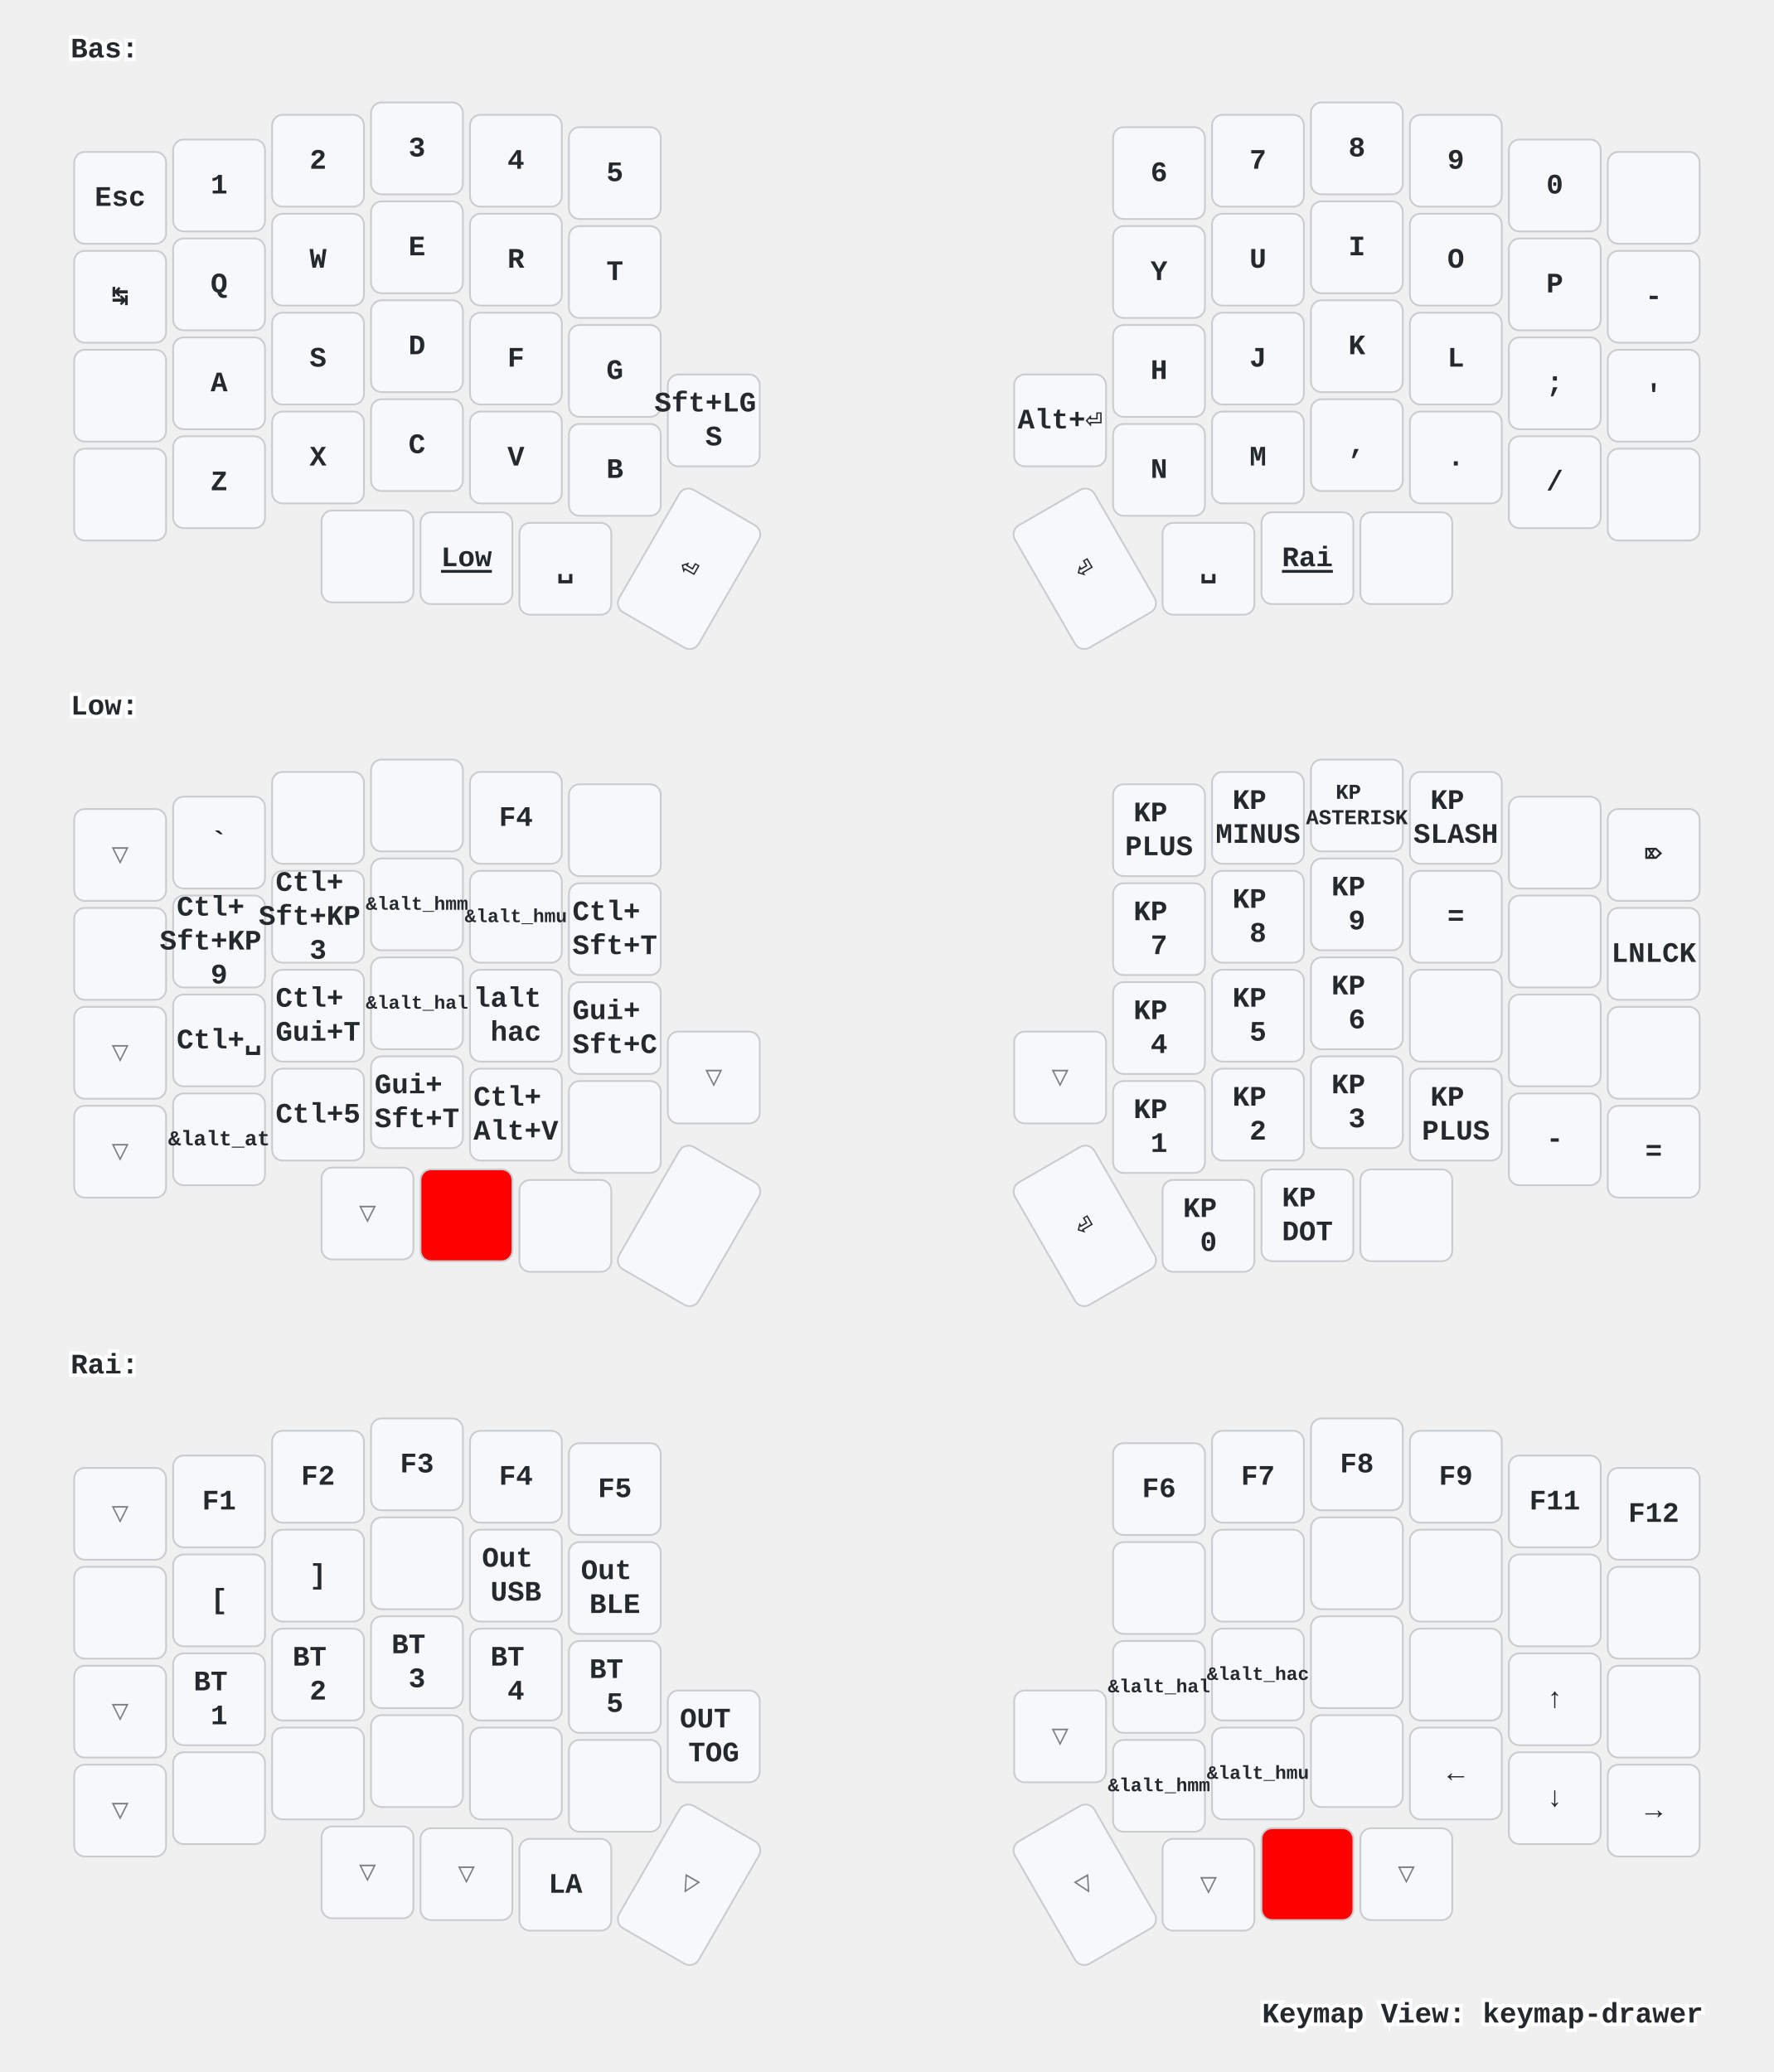
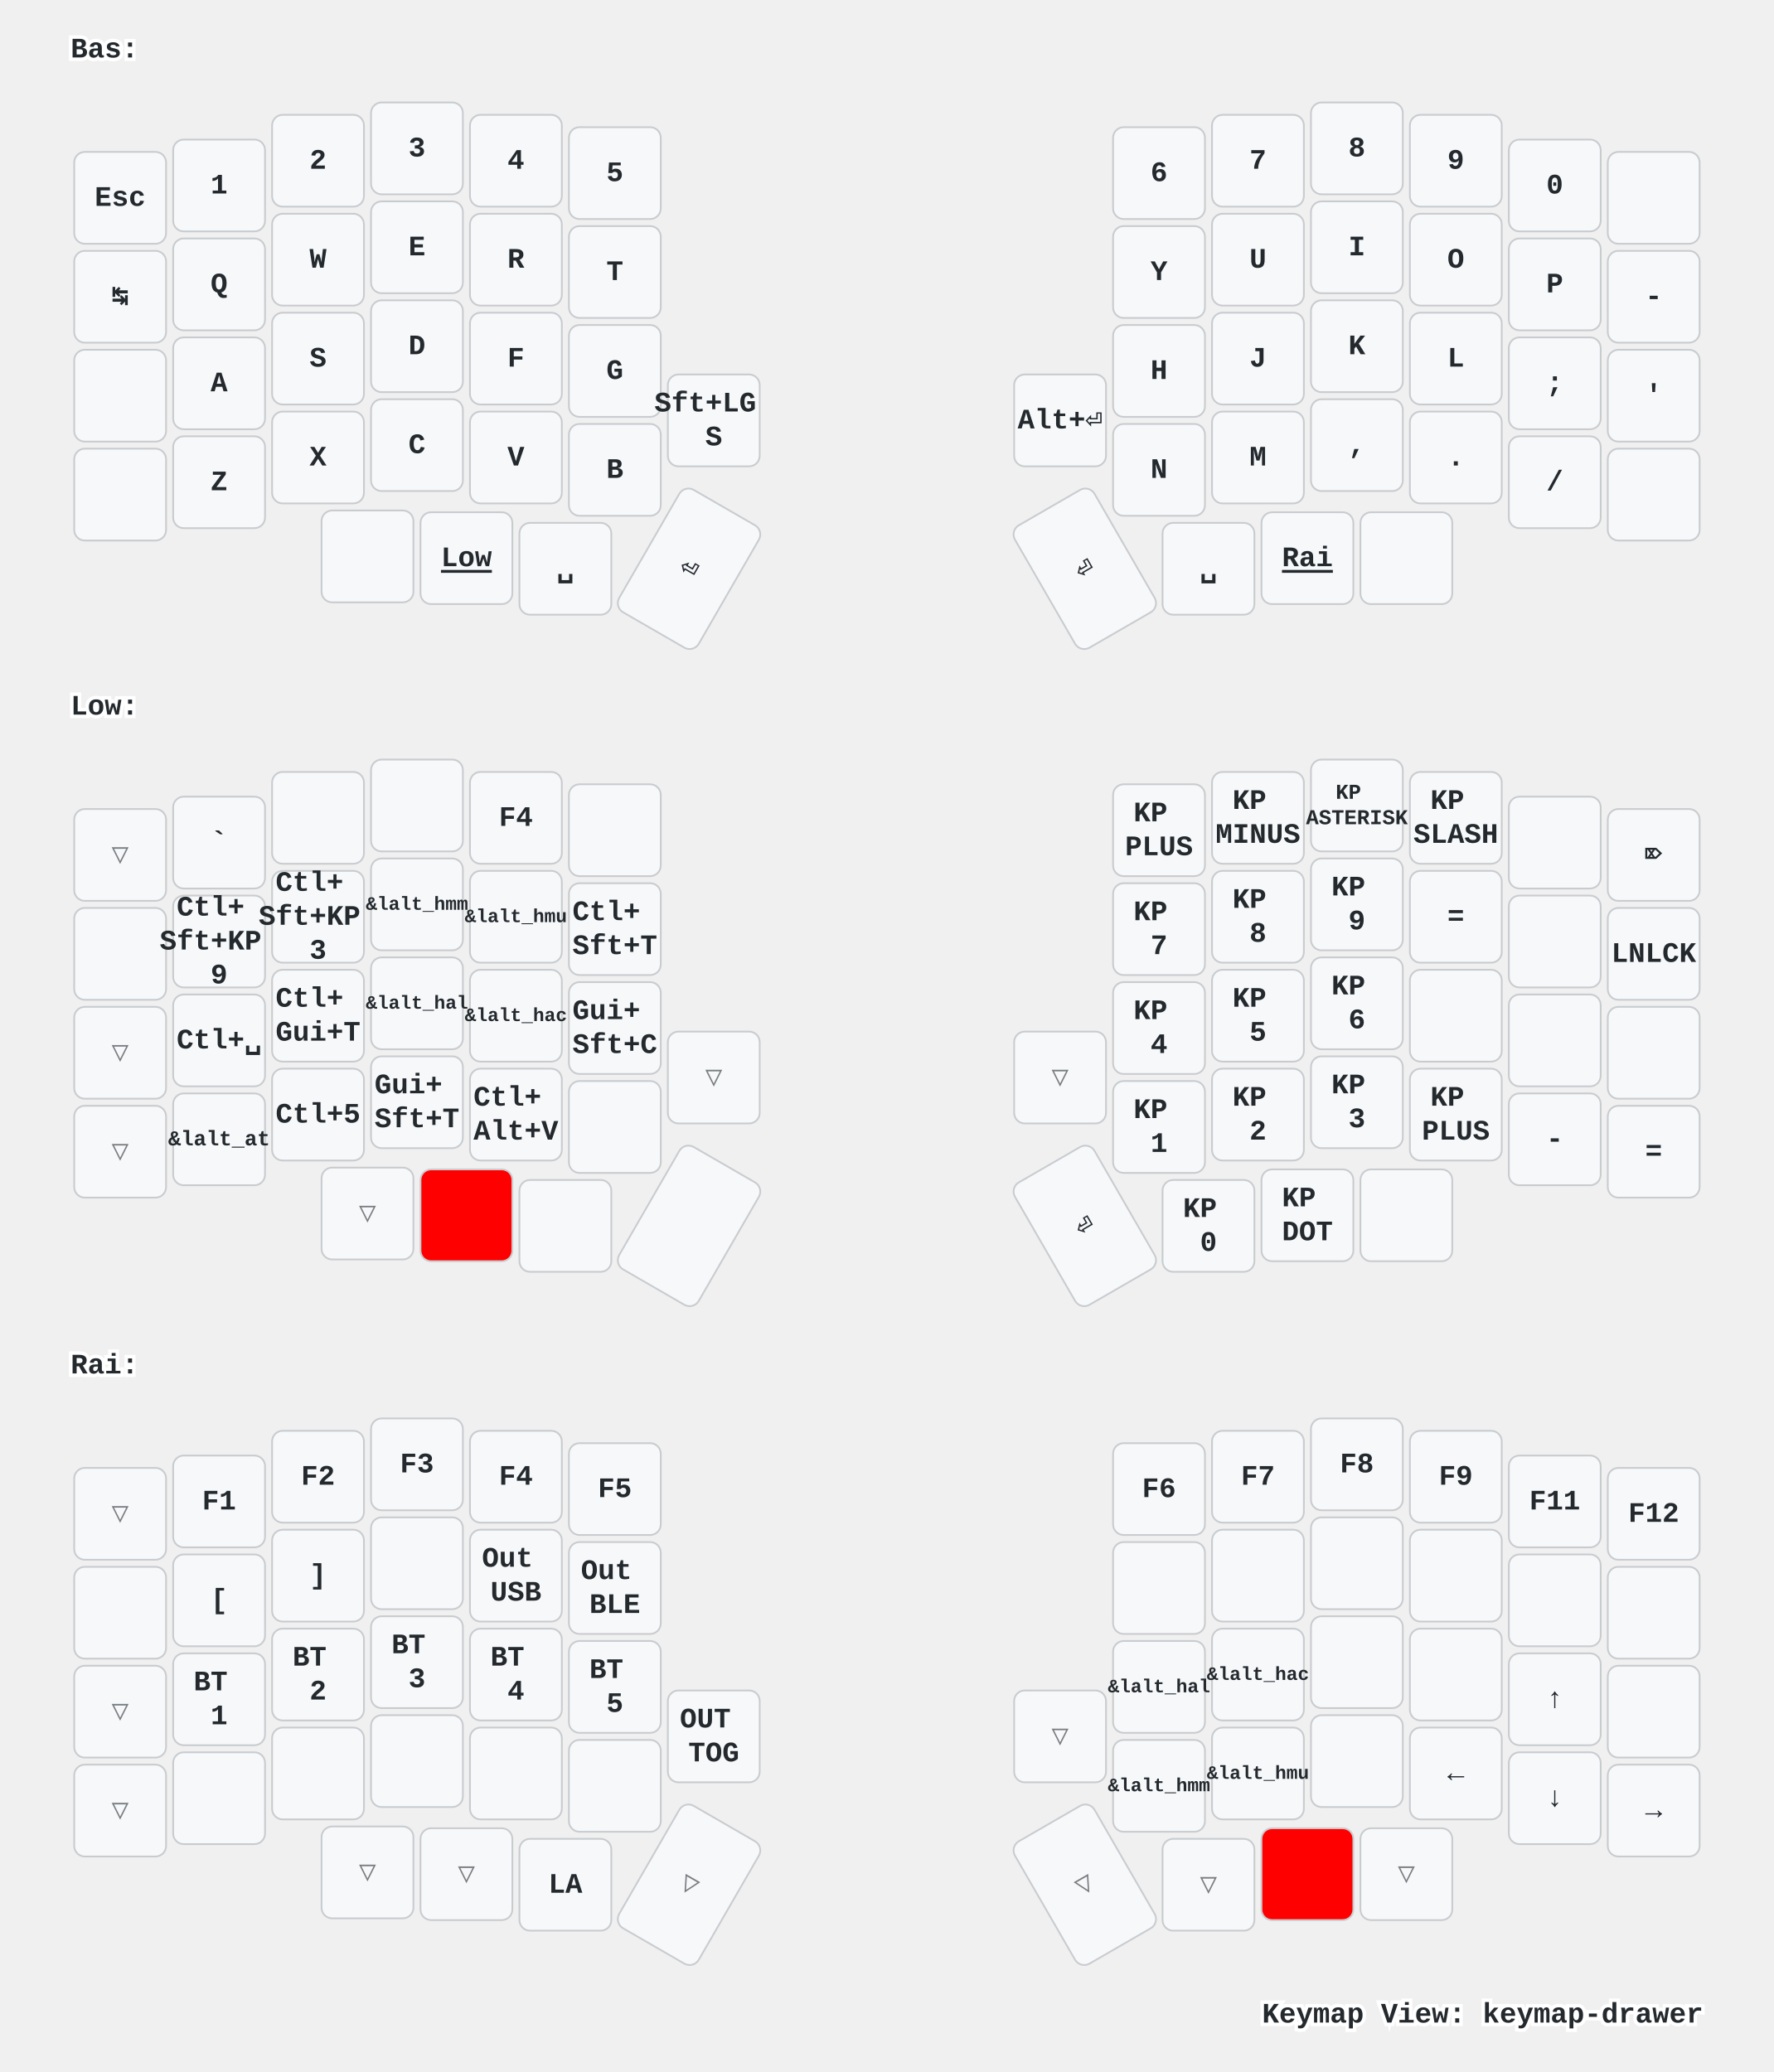
<svg xmlns="http://www.w3.org/2000/svg" xmlns:xlink="http://www.w3.org/1999/xlink" width="1004" height="1173" viewBox="0 0 1004 1173" class="keymap">
  <defs>/* start glyphs */
<svg id="mdi:apple-keyboard-command">
      <svg id="mdi-apple-keyboard-command" viewBox="0 0 24 24">
        <path d="M6,2A4,4 0 0,1 10,6V8H14V6A4,4 0 0,1 18,2A4,4 0 0,1 22,6A4,4 0 0,1 18,10H16V14H18A4,4 0 0,1 22,18A4,4 0 0,1 18,22A4,4 0 0,1 14,18V16H10V18A4,4 0 0,1 6,22A4,4 0 0,1 2,18A4,4 0 0,1 6,14H8V10H6A4,4 0 0,1 2,6A4,4 0 0,1 6,2M16,18A2,2 0 0,0 18,20A2,2 0 0,0 20,18A2,2 0 0,0 18,16H16V18M14,10H10V14H14V10M6,16A2,2 0 0,0 4,18A2,2 0 0,0 6,20A2,2 0 0,0 8,18V16H6M8,6A2,2 0 0,0 6,4A2,2 0 0,0 4,6A2,2 0 0,0 6,8H8V6M18,8A2,2 0 0,0 20,6A2,2 0 0,0 18,4A2,2 0 0,0 16,6V8H18Z" />
      </svg>
    </svg>
    <svg id="mdi:apple-keyboard-control">
      <svg id="mdi-apple-keyboard-control" viewBox="0 0 24 24">
        <path d="M19.78,11.78L18.36,13.19L12,6.83L5.64,13.19L4.22,11.78L12,4L19.78,11.78Z" />
      </svg>
    </svg>
    <svg id="mdi:apple-keyboard-option">
      <svg id="mdi-apple-keyboard-option" viewBox="0 0 24 24">
        <path d="M3,4H9.11L16.15,18H21V20H14.88L7.84,6H3V4M14,4H21V6H14V4Z" />
      </svg>
    </svg>
    <svg id="mdi:apple-keyboard-shift">
      <svg id="mdi-apple-keyboard-shift" viewBox="0 0 24 24">
        <path d="M15,18V12H17.17L12,6.83L6.83,12H9V18H15M12,4L22,14H17V20H7V14H2L12,4Z" />
      </svg>
    </svg>
    <svg id="mdi:backspace-outline">
      <svg id="mdi-backspace-outline" viewBox="0 0 24 24">
        <path d="M19,15.59L17.59,17L14,13.41L10.41,17L9,15.59L12.59,12L9,8.41L10.41,7L14,10.59L17.59,7L19,8.41L15.41,12L19,15.59M22,3A2,2 0 0,1 24,5V19A2,2 0 0,1 22,21H7C6.31,21 5.77,20.64 5.41,20.11L0,12L5.41,3.88C5.77,3.35 6.31,3 7,3H22M22,5H7L2.28,12L7,19H22V5Z" />
      </svg>
    </svg>
  </defs>/* end glyphs */
<style>/* inherit to force styles through use tags */
svg path {
    fill: inherit;
}

/* font and background color specifications */
svg.keymap {
    font-family: SFMono-Regular,Consolas,Liberation Mono,Menlo,monospace;
    font-size: 14px;
    font-kerning: normal;
    text-rendering: optimizeLegibility;
    fill: #24292e;
}

/* default key styling */
rect.key {
    fill: #f6f8fa;
}

rect.key, rect.combo {
    stroke: #c9cccf;
    stroke-width: 1;
}

/* default key side styling, only used is draw_key_sides is set */
rect.side {
    filter: brightness(90%);
}

/* color accent for combo boxes */
rect.combo, rect.combo-separate {
    fill: #cdf;
}

/* color accent for held keys */
rect.held, rect.combo.held {
    fill: #fdd;
}

/* color accent for ghost (optional) keys */
rect.ghost, rect.combo.ghost {
    stroke-dasharray: 4, 4;
    stroke-width: 2;
}

text {
    text-anchor: middle;
    dominant-baseline: middle;
}

/* styling for layer labels */
text.label {
    font-weight: bold;
    text-anchor: start;
    stroke: white;
    stroke-width: 4;
    paint-order: stroke;
}

/* styling for optional footer */
text.footer {
    text-anchor: end;
    dominant-baseline: auto;
    stroke: white;
    stroke-width: 4;
    paint-order: stroke;
}

/* styling for combo tap, and key non-tap label text */
text.combo, text.hold, text.shifted, text.left, text.right {
    font-size: 11px;
}

text.hold {
    text-anchor: middle;
    dominant-baseline: auto;
}

text.shifted {
    text-anchor: middle;
    dominant-baseline: hanging;
}

text.left {
    text-anchor: start;
}

text.right {
    text-anchor: end;
}

text.layer-activator {
    text-decoration: underline;
}

/* styling for hold/shifted label text in combo box */
text.combo.hold, text.combo.shifted, text.combo.left, text.combo.right {
    font-size: 8px;
}

/* lighter symbol for transparent keys */
text.trans {
    fill: #7b7e81;
}

/* styling for combo dendrons */
path.combo {
    stroke-width: 1;
    stroke: gray;
    fill: none;
}

/* Start Tabler Icons Cleanup */
/* cannot use height/width with glyphs */
.icon-tabler &gt; path {
    fill: inherit;
    stroke: inherit;
    stroke-width: 2;
}
/* hide tabler's default box */
.icon-tabler &gt; path[stroke="none"][fill="none"] {
    visibility: hidden;
}
/* End Tabler Icons Cleanup */

/* For default sytles, see https://github.com/caksoylar/keymap-drawer/blob/main/keymap_drawer/config.py#L85 */

svg.keymap {
  font-family: Ubuntu Mono, Inconsolata, Consolas, Liberation Mono, Menlo, monospace;
  font-size: 16px;
  font-weight: bold;
  text-rendering: optimizeLegibility;
}

/* Color accent for held keys
red = #f00
green = #0f0
blue = #00f
yellow = #ff0
cyan = #0ff
magenta = #f0f
white = #fff
black = #000
grey = #888
light grey = #ccc
#ffc
*/
rect.held, rect.combo.held {
    fill: #f00;
}

/* Technique borrowed and extended from https://github.com/englmaxi/zmk-config/blob/master/keymap-drawer/config.yaml */
.sym_sub_text.tap {
  translate: -5px 2px;
  font-size: 20px;
}
.sym_sub_text.shifted {
  translate: 10px 13px;
  font-size: 10px;
  opacity: 1.0;
}
.combo.sym_sub_text.tap {
  translate: -1px 1px;
}
.combo.sym_sub_text.shifted {
  translate: 7px 5px;
  font-size: 10px;
  opacity: 1.0;
}

/* Toggle */
.toggle.shifted {
  translate: -10px 12px;
}

.toggle.hold {
  translate: 13px -23px;
}

/* Variant for tap-dances */
.tap_dance.tap {
  translate: -7px 0px;
  font-size: 12px;
}
.tap_dance.shifted {
  translate: 7px 17px;
  font-size: 12px;
  opacity: 1.0;
}

/* Variant for symbol next to symbol */
.sym_by_sym.tap {
  translate: -6px 0px;
}
.sym_by_sym.shifted {
  translate: 10px 12px;
  opacity: 1.0;
}

.combo.sym_by_sym.tap {
  translate: -35px 0px;
}
.combo.sym_by_sym.shifted {
  translate: 35px 20px;
  opacity: 1.0;
}

.combo.sym_by_sym.hold {
  visibility: hidden;
}

/* hide hold box for combo sym_by_sym */
.combo.sym_by_sym.hold &gt; path[stroke="none"][fill="none"] {
  visibility: hidden;
}
</style>
  <g transform="translate(40, 0)" class="layer-Bas">
    <text x="0" y="28" class="label" id="Bas">Bas:</text>
    <g transform="translate(0, 56)">
      <g transform="translate(28, 56)" class="key keypos-0">
        <rect rx="6" ry="6" x="-26" y="-26" width="52" height="52" class="key" />
        <text x="0" y="0" class="key tap">Esc</text>
      </g>
      <g transform="translate(84, 49)" class="key keypos-1">
        <rect rx="6" ry="6" x="-26" y="-26" width="52" height="52" class="key" />
        <text x="0" y="0" class="key tap">1</text>
      </g>
      <g transform="translate(140, 35)" class="key keypos-2">
        <rect rx="6" ry="6" x="-26" y="-26" width="52" height="52" class="key" />
        <text x="0" y="0" class="key tap">2</text>
      </g>
      <g transform="translate(196, 28)" class="key keypos-3">
        <rect rx="6" ry="6" x="-26" y="-26" width="52" height="52" class="key" />
        <text x="0" y="0" class="key tap">3</text>
      </g>
      <g transform="translate(252, 35)" class="key keypos-4">
        <rect rx="6" ry="6" x="-26" y="-26" width="52" height="52" class="key" />
        <text x="0" y="0" class="key tap">4</text>
      </g>
      <g transform="translate(308, 42)" class="key keypos-5">
        <rect rx="6" ry="6" x="-26" y="-26" width="52" height="52" class="key" />
        <text x="0" y="0" class="key tap">5</text>
      </g>
      <g transform="translate(616, 42)" class="key keypos-6">
        <rect rx="6" ry="6" x="-26" y="-26" width="52" height="52" class="key" />
        <text x="0" y="0" class="key tap">6</text>
      </g>
      <g transform="translate(672, 35)" class="key keypos-7">
        <rect rx="6" ry="6" x="-26" y="-26" width="52" height="52" class="key" />
        <text x="0" y="0" class="key tap">7</text>
      </g>
      <g transform="translate(728, 28)" class="key keypos-8">
        <rect rx="6" ry="6" x="-26" y="-26" width="52" height="52" class="key" />
        <text x="0" y="0" class="key tap">8</text>
      </g>
      <g transform="translate(784, 35)" class="key keypos-9">
        <rect rx="6" ry="6" x="-26" y="-26" width="52" height="52" class="key" />
        <text x="0" y="0" class="key tap">9</text>
      </g>
      <g transform="translate(840, 49)" class="key keypos-10">
        <rect rx="6" ry="6" x="-26" y="-26" width="52" height="52" class="key" />
        <text x="0" y="0" class="key tap">0</text>
      </g>
      <g transform="translate(896, 56)" class="key keypos-11">
        <rect rx="6" ry="6" x="-26" y="-26" width="52" height="52" class="key" />
        <use href="#mdi:backspace-outline" xlink:href="#mdi:backspace-outline" x="-9" y="-9" height="18" width="18.0" class="key tap glyph mdi:backspace-outline" />
      </g>
      <g transform="translate(28, 112)" class="key keypos-12">
        <rect rx="6" ry="6" x="-26" y="-26" width="52" height="52" class="key" />
        <text x="0" y="0" class="key tap">↹</text>
      </g>
      <g transform="translate(84, 105)" class="key keypos-13">
        <rect rx="6" ry="6" x="-26" y="-26" width="52" height="52" class="key" />
        <text x="0" y="0" class="key tap">Q</text>
      </g>
      <g transform="translate(140, 91)" class="key keypos-14">
        <rect rx="6" ry="6" x="-26" y="-26" width="52" height="52" class="key" />
        <text x="0" y="0" class="key tap">W</text>
      </g>
      <g transform="translate(196, 84)" class="key keypos-15">
        <rect rx="6" ry="6" x="-26" y="-26" width="52" height="52" class="key" />
        <text x="0" y="0" class="key tap">E</text>
      </g>
      <g transform="translate(252, 91)" class="key keypos-16">
        <rect rx="6" ry="6" x="-26" y="-26" width="52" height="52" class="key" />
        <text x="0" y="0" class="key tap">R</text>
      </g>
      <g transform="translate(308, 98)" class="key keypos-17">
        <rect rx="6" ry="6" x="-26" y="-26" width="52" height="52" class="key" />
        <text x="0" y="0" class="key tap">T</text>
      </g>
      <g transform="translate(616, 98)" class="key keypos-18">
        <rect rx="6" ry="6" x="-26" y="-26" width="52" height="52" class="key" />
        <text x="0" y="0" class="key tap">Y</text>
      </g>
      <g transform="translate(672, 91)" class="key keypos-19">
        <rect rx="6" ry="6" x="-26" y="-26" width="52" height="52" class="key" />
        <text x="0" y="0" class="key tap">U</text>
      </g>
      <g transform="translate(728, 84)" class="key keypos-20">
        <rect rx="6" ry="6" x="-26" y="-26" width="52" height="52" class="key" />
        <text x="0" y="0" class="key tap">I</text>
      </g>
      <g transform="translate(784, 91)" class="key keypos-21">
        <rect rx="6" ry="6" x="-26" y="-26" width="52" height="52" class="key" />
        <text x="0" y="0" class="key tap">O</text>
      </g>
      <g transform="translate(840, 105)" class="key keypos-22">
        <rect rx="6" ry="6" x="-26" y="-26" width="52" height="52" class="key" />
        <text x="0" y="0" class="key tap">P</text>
      </g>
      <g transform="translate(896, 112)" class="key keypos-23">
        <rect rx="6" ry="6" x="-26" y="-26" width="52" height="52" class="key" />
        <text x="0" y="0" class="key tap">-</text>
      </g>
      <g transform="translate(28, 168)" class="key keypos-24">
        <rect rx="6" ry="6" x="-26" y="-26" width="52" height="52" class="key" />
        <use href="#mdi:apple-keyboard-shift" xlink:href="#mdi:apple-keyboard-shift" x="-9" y="-9" height="18" width="18.0" class="key tap glyph mdi:apple-keyboard-shift" />
      </g>
      <g transform="translate(84, 161)" class="key keypos-25">
        <rect rx="6" ry="6" x="-26" y="-26" width="52" height="52" class="key" />
        <text x="0" y="0" class="key tap">A</text>
      </g>
      <g transform="translate(140, 147)" class="key keypos-26">
        <rect rx="6" ry="6" x="-26" y="-26" width="52" height="52" class="key" />
        <text x="0" y="0" class="key tap">S</text>
      </g>
      <g transform="translate(196, 140)" class="key keypos-27">
        <rect rx="6" ry="6" x="-26" y="-26" width="52" height="52" class="key" />
        <text x="0" y="0" class="key tap">D</text>
      </g>
      <g transform="translate(252, 147)" class="key keypos-28">
        <rect rx="6" ry="6" x="-26" y="-26" width="52" height="52" class="key" />
        <text x="0" y="0" class="key tap">F</text>
      </g>
      <g transform="translate(308, 154)" class="key keypos-29">
        <rect rx="6" ry="6" x="-26" y="-26" width="52" height="52" class="key" />
        <text x="0" y="0" class="key tap">G</text>
      </g>
      <g transform="translate(616, 154)" class="key keypos-30">
        <rect rx="6" ry="6" x="-26" y="-26" width="52" height="52" class="key" />
        <text x="0" y="0" class="key tap">H</text>
      </g>
      <g transform="translate(672, 147)" class="key keypos-31">
        <rect rx="6" ry="6" x="-26" y="-26" width="52" height="52" class="key" />
        <text x="0" y="0" class="key tap">J</text>
      </g>
      <g transform="translate(728, 140)" class="key keypos-32">
        <rect rx="6" ry="6" x="-26" y="-26" width="52" height="52" class="key" />
        <text x="0" y="0" class="key tap">K</text>
      </g>
      <g transform="translate(784, 147)" class="key keypos-33">
        <rect rx="6" ry="6" x="-26" y="-26" width="52" height="52" class="key" />
        <text x="0" y="0" class="key tap">L</text>
      </g>
      <g transform="translate(840, 161)" class="key keypos-34">
        <rect rx="6" ry="6" x="-26" y="-26" width="52" height="52" class="key" />
        <text x="0" y="0" class="key tap">;</text>
      </g>
      <g transform="translate(896, 168)" class="key keypos-35">
        <rect rx="6" ry="6" x="-26" y="-26" width="52" height="52" class="key" />
        <text x="0" y="0" class="key tap">'</text>
      </g>
      <g transform="translate(28, 224)" class="key keypos-36">
        <rect rx="6" ry="6" x="-26" y="-26" width="52" height="52" class="key" />
        <use href="#mdi:apple-keyboard-control" xlink:href="#mdi:apple-keyboard-control" x="-9" y="-9" height="18" width="18.0" class="key tap glyph mdi:apple-keyboard-control" />
      </g>
      <g transform="translate(84, 217)" class="key keypos-37">
        <rect rx="6" ry="6" x="-26" y="-26" width="52" height="52" class="key" />
        <text x="0" y="0" class="key tap">Z</text>
      </g>
      <g transform="translate(140, 203)" class="key keypos-38">
        <rect rx="6" ry="6" x="-26" y="-26" width="52" height="52" class="key" />
        <text x="0" y="0" class="key tap">X</text>
      </g>
      <g transform="translate(196, 196)" class="key keypos-39">
        <rect rx="6" ry="6" x="-26" y="-26" width="52" height="52" class="key" />
        <text x="0" y="0" class="key tap">C</text>
      </g>
      <g transform="translate(252, 203)" class="key keypos-40">
        <rect rx="6" ry="6" x="-26" y="-26" width="52" height="52" class="key" />
        <text x="0" y="0" class="key tap">V</text>
      </g>
      <g transform="translate(308, 210)" class="key keypos-41">
        <rect rx="6" ry="6" x="-26" y="-26" width="52" height="52" class="key" />
        <text x="0" y="0" class="key tap">B</text>
      </g>
      <g transform="translate(364, 182)" class="key keypos-42">
        <rect rx="6" ry="6" x="-26" y="-26" width="52" height="52" class="key" />
        <text x="0" y="0" class="key tap">
          <tspan x="0" dy="-0.6em">Sft+LG</tspan>
          <tspan x="0" dy="1.2em">S</tspan>
        </text>
      </g>
      <g transform="translate(560, 182)" class="key keypos-43">
        <rect rx="6" ry="6" x="-26" y="-26" width="52" height="52" class="key" />
        <text x="0" y="0" class="key tap">Alt+⏎</text>
      </g>
      <g transform="translate(616, 210)" class="key keypos-44">
        <rect rx="6" ry="6" x="-26" y="-26" width="52" height="52" class="key" />
        <text x="0" y="0" class="key tap">N</text>
      </g>
      <g transform="translate(672, 203)" class="key keypos-45">
        <rect rx="6" ry="6" x="-26" y="-26" width="52" height="52" class="key" />
        <text x="0" y="0" class="key tap">M</text>
      </g>
      <g transform="translate(728, 196)" class="key keypos-46">
        <rect rx="6" ry="6" x="-26" y="-26" width="52" height="52" class="key" />
        <text x="0" y="0" class="key tap">,</text>
      </g>
      <g transform="translate(784, 203)" class="key keypos-47">
        <rect rx="6" ry="6" x="-26" y="-26" width="52" height="52" class="key" />
        <text x="0" y="0" class="key tap">.</text>
      </g>
      <g transform="translate(840, 217)" class="key keypos-48">
        <rect rx="6" ry="6" x="-26" y="-26" width="52" height="52" class="key" />
        <text x="0" y="0" class="key tap">/</text>
      </g>
      <g transform="translate(896, 224)" class="key keypos-49">
        <rect rx="6" ry="6" x="-26" y="-26" width="52" height="52" class="key" />
        <use href="#mdi:apple-keyboard-shift" xlink:href="#mdi:apple-keyboard-shift" x="-9" y="-9" height="18" width="18.0" class="key tap glyph mdi:apple-keyboard-shift" />
      </g>
      <g transform="translate(168, 259)" class="key keypos-50">
        <rect rx="6" ry="6" x="-26" y="-26" width="52" height="52" class="key" />
        <use href="#mdi:apple-keyboard-command" xlink:href="#mdi:apple-keyboard-command" x="-9" y="-9" height="18" width="18.0" class="key tap glyph mdi:apple-keyboard-command" />
      </g>
      <g transform="translate(224, 260)" class="key keypos-51">
        <rect rx="6" ry="6" x="-26" y="-26" width="52" height="52" class="key" />
        <a href="#Low">
          <text x="0" y="0" class="key tap layer-activator">Low</text>
        </a>
      </g>
      <g transform="translate(280, 266)" class="key keypos-52">
        <rect rx="6" ry="6" x="-26" y="-26" width="52" height="52" class="key" />
        <text x="0" y="0" class="key tap">␣</text>
      </g>
      <g transform="translate(350, 266) rotate(30.0)" class="key keypos-53">
        <rect rx="6" ry="6" x="-26" y="-40" width="52" height="80" class="key" />
        <text x="0" y="0" class="key tap">⏎</text>
      </g>
      <g transform="translate(574, 266) rotate(-30.0)" class="key keypos-54">
        <rect rx="6" ry="6" x="-26" y="-40" width="52" height="80" class="key" />
        <text x="0" y="0" class="key tap">⏎</text>
      </g>
      <g transform="translate(644, 266)" class="key keypos-55">
        <rect rx="6" ry="6" x="-26" y="-26" width="52" height="52" class="key" />
        <text x="0" y="0" class="key tap">␣</text>
      </g>
      <g transform="translate(700, 260)" class="key keypos-56">
        <rect rx="6" ry="6" x="-26" y="-26" width="52" height="52" class="key" />
        <a href="#Rai">
          <text x="0" y="0" class="key tap layer-activator">Rai</text>
        </a>
      </g>
      <g transform="translate(756, 260)" class="key keypos-57">
        <rect rx="6" ry="6" x="-26" y="-26" width="52" height="52" class="key" />
        <use href="#mdi:apple-keyboard-option" xlink:href="#mdi:apple-keyboard-option" x="-9" y="-9" height="18" width="18.0" class="key tap glyph mdi:apple-keyboard-option" />
      </g>
    </g>
  </g>
  <g transform="translate(40, 372)" class="layer-Low">
    <text x="0" y="28" class="label" id="Low">Low:</text>
    <g transform="translate(0, 56)">
      <g transform="translate(28, 56)" class="key trans keypos-0">
        <rect rx="6" ry="6" x="-26" y="-26" width="52" height="52" class="key trans" />
        <text x="0" y="0" class="key trans tap">▽</text>
      </g>
      <g transform="translate(84, 49)" class="key keypos-1">
        <rect rx="6" ry="6" x="-26" y="-26" width="52" height="52" class="key" />
        <text x="0" y="0" class="key tap">`</text>
      </g>
      <g transform="translate(140, 35)" class="key keypos-2">
        <rect rx="6" ry="6" x="-26" y="-26" width="52" height="52" class="key" />
      </g>
      <g transform="translate(196, 28)" class="key keypos-3">
        <rect rx="6" ry="6" x="-26" y="-26" width="52" height="52" class="key" />
      </g>
      <g transform="translate(252, 35)" class="key keypos-4">
        <rect rx="6" ry="6" x="-26" y="-26" width="52" height="52" class="key" />
        <text x="0" y="0" class="key tap">F4</text>
      </g>
      <g transform="translate(308, 42)" class="key keypos-5">
        <rect rx="6" ry="6" x="-26" y="-26" width="52" height="52" class="key" />
      </g>
      <g transform="translate(616, 42)" class="key keypos-6">
        <rect rx="6" ry="6" x="-26" y="-26" width="52" height="52" class="key" />
        <text x="0" y="0" class="key tap">
          <tspan x="0" dy="-0.6em">KP</tspan>
          <tspan x="0" dy="1.2em">PLUS</tspan>
        </text>
      </g>
      <g transform="translate(672, 35)" class="key keypos-7">
        <rect rx="6" ry="6" x="-26" y="-26" width="52" height="52" class="key" />
        <text x="0" y="0" class="key tap">
          <tspan x="0" dy="-0.6em">KP</tspan>
          <tspan x="0" dy="1.2em">MINUS</tspan>
        </text>
      </g>
      <g transform="translate(728, 28)" class="key keypos-8">
        <rect rx="6" ry="6" x="-26" y="-26" width="52" height="52" class="key" />
        <text x="0" y="0" class="key tap">
          <tspan x="0" dy="-0.6em" style="font-size: 75%">KP</tspan>
          <tspan x="0" dy="1.2em" style="font-size: 75%">ASTERISK</tspan>
        </text>
      </g>
      <g transform="translate(784, 35)" class="key keypos-9">
        <rect rx="6" ry="6" x="-26" y="-26" width="52" height="52" class="key" />
        <text x="0" y="0" class="key tap">
          <tspan x="0" dy="-0.6em">KP</tspan>
          <tspan x="0" dy="1.2em">SLASH</tspan>
        </text>
      </g>
      <g transform="translate(840, 49)" class="key keypos-10">
        <rect rx="6" ry="6" x="-26" y="-26" width="52" height="52" class="key" />
      </g>
      <g transform="translate(896, 56)" class="key keypos-11">
        <rect rx="6" ry="6" x="-26" y="-26" width="52" height="52" class="key" />
        <text x="0" y="0" class="key tap">⌦</text>
      </g>
      <g transform="translate(28, 112)" class="key keypos-12">
        <rect rx="6" ry="6" x="-26" y="-26" width="52" height="52" class="key" />
      </g>
      <g transform="translate(84, 105)" class="key keypos-13">
        <rect rx="6" ry="6" x="-26" y="-26" width="52" height="52" class="key" />
        <text x="0" y="0" class="key tap">
          <tspan x="0" dy="-1.2em">Ctl+</tspan>
          <tspan x="0" dy="1.2em">Sft+KP</tspan>
          <tspan x="0" dy="1.2em">9</tspan>
        </text>
      </g>
      <g transform="translate(140, 91)" class="key keypos-14">
        <rect rx="6" ry="6" x="-26" y="-26" width="52" height="52" class="key" />
        <text x="0" y="0" class="key tap">
          <tspan x="0" dy="-1.2em">Ctl+</tspan>
          <tspan x="0" dy="1.2em">Sft+KP</tspan>
          <tspan x="0" dy="1.2em">3</tspan>
        </text>
      </g>
      <g transform="translate(196, 84)" class="key keypos-15">
        <rect rx="6" ry="6" x="-26" y="-26" width="52" height="52" class="key" />
        <text x="0" y="0" class="key tap">
          <tspan style="font-size: 67%">&amp;lalt_hmm</tspan>
        </text>
      </g>
      <g transform="translate(252, 91)" class="key keypos-16">
        <rect rx="6" ry="6" x="-26" y="-26" width="52" height="52" class="key" />
        <text x="0" y="0" class="key tap">
          <tspan style="font-size: 67%">&amp;lalt_hmu</tspan>
        </text>
      </g>
      <g transform="translate(308, 98)" class="key keypos-17">
        <rect rx="6" ry="6" x="-26" y="-26" width="52" height="52" class="key" />
        <text x="0" y="0" class="key tap">
          <tspan x="0" dy="-0.6em">Ctl+</tspan>
          <tspan x="0" dy="1.2em">Sft+T</tspan>
        </text>
      </g>
      <g transform="translate(616, 98)" class="key keypos-18">
        <rect rx="6" ry="6" x="-26" y="-26" width="52" height="52" class="key" />
        <text x="0" y="0" class="key tap">
          <tspan x="0" dy="-0.6em">KP</tspan>
          <tspan x="0" dy="1.2em">7</tspan>
        </text>
      </g>
      <g transform="translate(672, 91)" class="key keypos-19">
        <rect rx="6" ry="6" x="-26" y="-26" width="52" height="52" class="key" />
        <text x="0" y="0" class="key tap">
          <tspan x="0" dy="-0.6em">KP</tspan>
          <tspan x="0" dy="1.2em">8</tspan>
        </text>
      </g>
      <g transform="translate(728, 84)" class="key keypos-20">
        <rect rx="6" ry="6" x="-26" y="-26" width="52" height="52" class="key" />
        <text x="0" y="0" class="key tap">
          <tspan x="0" dy="-0.6em">KP</tspan>
          <tspan x="0" dy="1.2em">9</tspan>
        </text>
      </g>
      <g transform="translate(784, 91)" class="key keypos-21">
        <rect rx="6" ry="6" x="-26" y="-26" width="52" height="52" class="key" />
        <text x="0" y="0" class="key tap">=</text>
      </g>
      <g transform="translate(840, 105)" class="key keypos-22">
        <rect rx="6" ry="6" x="-26" y="-26" width="52" height="52" class="key" />
      </g>
      <g transform="translate(896, 112)" class="key keypos-23">
        <rect rx="6" ry="6" x="-26" y="-26" width="52" height="52" class="key" />
        <text x="0" y="0" class="key tap">LNLCK</text>
      </g>
      <g transform="translate(28, 168)" class="key trans keypos-24">
        <rect rx="6" ry="6" x="-26" y="-26" width="52" height="52" class="key trans" />
        <text x="0" y="0" class="key trans tap">▽</text>
      </g>
      <g transform="translate(84, 161)" class="key keypos-25">
        <rect rx="6" ry="6" x="-26" y="-26" width="52" height="52" class="key" />
        <text x="0" y="0" class="key tap">Ctl+␣</text>
      </g>
      <g transform="translate(140, 147)" class="key keypos-26">
        <rect rx="6" ry="6" x="-26" y="-26" width="52" height="52" class="key" />
        <text x="0" y="0" class="key tap">
          <tspan x="0" dy="-0.6em">Ctl+</tspan>
          <tspan x="0" dy="1.2em">Gui+T</tspan>
        </text>
      </g>
      <g transform="translate(196, 140)" class="key keypos-27">
        <rect rx="6" ry="6" x="-26" y="-26" width="52" height="52" class="key" />
        <text x="0" y="0" class="key tap">
          <tspan style="font-size: 67%">&amp;lalt_hal</tspan>
        </text>
      </g>
      <g transform="translate(252, 147)" class="key keypos-28">
        <rect rx="6" ry="6" x="-26" y="-26" width="52" height="52" class="key" />
        <text x="0" y="0" class="key tap">
-           <tspan x="0" dy="-0.6em">lalt</tspan>
-           <tspan x="0" dy="1.2em">hac</tspan>
+           <tspan style="font-size: 67%">&amp;lalt_hac</tspan>
        </text>
      </g>
      <g transform="translate(308, 154)" class="key keypos-29">
        <rect rx="6" ry="6" x="-26" y="-26" width="52" height="52" class="key" />
        <text x="0" y="0" class="key tap">
          <tspan x="0" dy="-0.6em">Gui+</tspan>
          <tspan x="0" dy="1.2em">Sft+C</tspan>
        </text>
      </g>
      <g transform="translate(616, 154)" class="key keypos-30">
        <rect rx="6" ry="6" x="-26" y="-26" width="52" height="52" class="key" />
        <text x="0" y="0" class="key tap">
          <tspan x="0" dy="-0.6em">KP</tspan>
          <tspan x="0" dy="1.2em">4</tspan>
        </text>
      </g>
      <g transform="translate(672, 147)" class="key keypos-31">
        <rect rx="6" ry="6" x="-26" y="-26" width="52" height="52" class="key" />
        <text x="0" y="0" class="key tap">
          <tspan x="0" dy="-0.6em">KP</tspan>
          <tspan x="0" dy="1.2em">5</tspan>
        </text>
      </g>
      <g transform="translate(728, 140)" class="key keypos-32">
        <rect rx="6" ry="6" x="-26" y="-26" width="52" height="52" class="key" />
        <text x="0" y="0" class="key tap">
          <tspan x="0" dy="-0.6em">KP</tspan>
          <tspan x="0" dy="1.2em">6</tspan>
        </text>
      </g>
      <g transform="translate(784, 147)" class="key keypos-33">
        <rect rx="6" ry="6" x="-26" y="-26" width="52" height="52" class="key" />
      </g>
      <g transform="translate(840, 161)" class="key keypos-34">
        <rect rx="6" ry="6" x="-26" y="-26" width="52" height="52" class="key" />
      </g>
      <g transform="translate(896, 168)" class="key keypos-35">
        <rect rx="6" ry="6" x="-26" y="-26" width="52" height="52" class="key" />
      </g>
      <g transform="translate(28, 224)" class="key trans keypos-36">
        <rect rx="6" ry="6" x="-26" y="-26" width="52" height="52" class="key trans" />
        <text x="0" y="0" class="key trans tap">▽</text>
      </g>
      <g transform="translate(84, 217)" class="key keypos-37">
        <rect rx="6" ry="6" x="-26" y="-26" width="52" height="52" class="key" />
        <text x="0" y="0" class="key tap">
          <tspan style="font-size: 75%">&amp;lalt_at</tspan>
        </text>
      </g>
      <g transform="translate(140, 203)" class="key keypos-38">
        <rect rx="6" ry="6" x="-26" y="-26" width="52" height="52" class="key" />
        <text x="0" y="0" class="key tap">Ctl+5</text>
      </g>
      <g transform="translate(196, 196)" class="key keypos-39">
        <rect rx="6" ry="6" x="-26" y="-26" width="52" height="52" class="key" />
        <text x="0" y="0" class="key tap">
          <tspan x="0" dy="-0.6em">Gui+</tspan>
          <tspan x="0" dy="1.2em">Sft+T</tspan>
        </text>
      </g>
      <g transform="translate(252, 203)" class="key keypos-40">
        <rect rx="6" ry="6" x="-26" y="-26" width="52" height="52" class="key" />
        <text x="0" y="0" class="key tap">
          <tspan x="0" dy="-0.6em">Ctl+</tspan>
          <tspan x="0" dy="1.2em">Alt+V</tspan>
        </text>
      </g>
      <g transform="translate(308, 210)" class="key keypos-41">
        <rect rx="6" ry="6" x="-26" y="-26" width="52" height="52" class="key" />
      </g>
      <g transform="translate(364, 182)" class="key trans keypos-42">
        <rect rx="6" ry="6" x="-26" y="-26" width="52" height="52" class="key trans" />
        <text x="0" y="0" class="key trans tap">▽</text>
      </g>
      <g transform="translate(560, 182)" class="key trans keypos-43">
        <rect rx="6" ry="6" x="-26" y="-26" width="52" height="52" class="key trans" />
        <text x="0" y="0" class="key trans tap">▽</text>
      </g>
      <g transform="translate(616, 210)" class="key keypos-44">
        <rect rx="6" ry="6" x="-26" y="-26" width="52" height="52" class="key" />
        <text x="0" y="0" class="key tap">
          <tspan x="0" dy="-0.6em">KP</tspan>
          <tspan x="0" dy="1.2em">1</tspan>
        </text>
      </g>
      <g transform="translate(672, 203)" class="key keypos-45">
        <rect rx="6" ry="6" x="-26" y="-26" width="52" height="52" class="key" />
        <text x="0" y="0" class="key tap">
          <tspan x="0" dy="-0.6em">KP</tspan>
          <tspan x="0" dy="1.2em">2</tspan>
        </text>
      </g>
      <g transform="translate(728, 196)" class="key keypos-46">
        <rect rx="6" ry="6" x="-26" y="-26" width="52" height="52" class="key" />
        <text x="0" y="0" class="key tap">
          <tspan x="0" dy="-0.6em">KP</tspan>
          <tspan x="0" dy="1.2em">3</tspan>
        </text>
      </g>
      <g transform="translate(784, 203)" class="key keypos-47">
        <rect rx="6" ry="6" x="-26" y="-26" width="52" height="52" class="key" />
        <text x="0" y="0" class="key tap">
          <tspan x="0" dy="-0.6em">KP</tspan>
          <tspan x="0" dy="1.2em">PLUS</tspan>
        </text>
      </g>
      <g transform="translate(840, 217)" class="key keypos-48">
        <rect rx="6" ry="6" x="-26" y="-26" width="52" height="52" class="key" />
        <text x="0" y="0" class="key tap">-</text>
      </g>
      <g transform="translate(896, 224)" class="key keypos-49">
        <rect rx="6" ry="6" x="-26" y="-26" width="52" height="52" class="key" />
        <text x="0" y="0" class="key tap">=</text>
      </g>
      <g transform="translate(168, 259)" class="key trans keypos-50">
        <rect rx="6" ry="6" x="-26" y="-26" width="52" height="52" class="key trans" />
        <text x="0" y="0" class="key trans tap">▽</text>
      </g>
      <g transform="translate(224, 260)" class="key held keypos-51">
        <rect rx="6" ry="6" x="-26" y="-26" width="52" height="52" class="key held" />
      </g>
      <g transform="translate(280, 266)" class="key keypos-52">
        <rect rx="6" ry="6" x="-26" y="-26" width="52" height="52" class="key" />
        <use href="#mdi:apple-keyboard-option" xlink:href="#mdi:apple-keyboard-option" x="-9" y="-9" height="18" width="18.0" class="key tap glyph mdi:apple-keyboard-option" />
      </g>
      <g transform="translate(350, 266) rotate(30.0)" class="key keypos-53">
        <rect rx="6" ry="6" x="-26" y="-40" width="52" height="80" class="key" />
        <use href="#mdi:backspace-outline" xlink:href="#mdi:backspace-outline" x="-9" y="-9" height="18" width="18.0" class="key tap glyph mdi:backspace-outline" />
      </g>
      <g transform="translate(574, 266) rotate(-30.0)" class="key keypos-54">
        <rect rx="6" ry="6" x="-26" y="-40" width="52" height="80" class="key" />
        <text x="0" y="0" class="key tap">⏎</text>
      </g>
      <g transform="translate(644, 266)" class="key keypos-55">
        <rect rx="6" ry="6" x="-26" y="-26" width="52" height="52" class="key" />
        <text x="0" y="0" class="key tap">
          <tspan x="0" dy="-0.6em">KP</tspan>
          <tspan x="0" dy="1.2em">0</tspan>
        </text>
      </g>
      <g transform="translate(700, 260)" class="key keypos-56">
        <rect rx="6" ry="6" x="-26" y="-26" width="52" height="52" class="key" />
        <text x="0" y="0" class="key tap">
          <tspan x="0" dy="-0.6em">KP</tspan>
          <tspan x="0" dy="1.2em">DOT</tspan>
        </text>
      </g>
      <g transform="translate(756, 260)" class="key keypos-57">
        <rect rx="6" ry="6" x="-26" y="-26" width="52" height="52" class="key" />
        <use href="#mdi:backspace-outline" xlink:href="#mdi:backspace-outline" x="-9" y="-9" height="18" width="18.0" class="key tap glyph mdi:backspace-outline" />
      </g>
    </g>
  </g>
  <g transform="translate(40, 745)" class="layer-Rai">
    <text x="0" y="28" class="label" id="Rai">Rai:</text>
    <g transform="translate(0, 56)">
      <g transform="translate(28, 56)" class="key trans keypos-0">
        <rect rx="6" ry="6" x="-26" y="-26" width="52" height="52" class="key trans" />
        <text x="0" y="0" class="key trans tap">▽</text>
      </g>
      <g transform="translate(84, 49)" class="key keypos-1">
        <rect rx="6" ry="6" x="-26" y="-26" width="52" height="52" class="key" />
        <text x="0" y="0" class="key tap">F1</text>
      </g>
      <g transform="translate(140, 35)" class="key keypos-2">
        <rect rx="6" ry="6" x="-26" y="-26" width="52" height="52" class="key" />
        <text x="0" y="0" class="key tap">F2</text>
      </g>
      <g transform="translate(196, 28)" class="key keypos-3">
        <rect rx="6" ry="6" x="-26" y="-26" width="52" height="52" class="key" />
        <text x="0" y="0" class="key tap">F3</text>
      </g>
      <g transform="translate(252, 35)" class="key keypos-4">
        <rect rx="6" ry="6" x="-26" y="-26" width="52" height="52" class="key" />
        <text x="0" y="0" class="key tap">F4</text>
      </g>
      <g transform="translate(308, 42)" class="key keypos-5">
        <rect rx="6" ry="6" x="-26" y="-26" width="52" height="52" class="key" />
        <text x="0" y="0" class="key tap">F5</text>
      </g>
      <g transform="translate(616, 42)" class="key keypos-6">
        <rect rx="6" ry="6" x="-26" y="-26" width="52" height="52" class="key" />
        <text x="0" y="0" class="key tap">F6</text>
      </g>
      <g transform="translate(672, 35)" class="key keypos-7">
        <rect rx="6" ry="6" x="-26" y="-26" width="52" height="52" class="key" />
        <text x="0" y="0" class="key tap">F7</text>
      </g>
      <g transform="translate(728, 28)" class="key keypos-8">
        <rect rx="6" ry="6" x="-26" y="-26" width="52" height="52" class="key" />
        <text x="0" y="0" class="key tap">F8</text>
      </g>
      <g transform="translate(784, 35)" class="key keypos-9">
        <rect rx="6" ry="6" x="-26" y="-26" width="52" height="52" class="key" />
        <text x="0" y="0" class="key tap">F9</text>
      </g>
      <g transform="translate(840, 49)" class="key keypos-10">
        <rect rx="6" ry="6" x="-26" y="-26" width="52" height="52" class="key" />
        <text x="0" y="0" class="key tap">F11</text>
      </g>
      <g transform="translate(896, 56)" class="key keypos-11">
        <rect rx="6" ry="6" x="-26" y="-26" width="52" height="52" class="key" />
        <text x="0" y="0" class="key tap">F12</text>
      </g>
      <g transform="translate(28, 112)" class="key keypos-12">
        <rect rx="6" ry="6" x="-26" y="-26" width="52" height="52" class="key" />
      </g>
      <g transform="translate(84, 105)" class="key keypos-13">
        <rect rx="6" ry="6" x="-26" y="-26" width="52" height="52" class="key" />
        <text x="0" y="0" class="key tap">[</text>
      </g>
      <g transform="translate(140, 91)" class="key keypos-14">
        <rect rx="6" ry="6" x="-26" y="-26" width="52" height="52" class="key" />
        <text x="0" y="0" class="key tap">]</text>
      </g>
      <g transform="translate(196, 84)" class="key keypos-15">
        <rect rx="6" ry="6" x="-26" y="-26" width="52" height="52" class="key" />
      </g>
      <g transform="translate(252, 91)" class="key keypos-16">
        <rect rx="6" ry="6" x="-26" y="-26" width="52" height="52" class="key" />
        <text x="0" y="0" class="key tap">
          <tspan x="0" dy="-0.6em">Out</tspan>
          <tspan x="0" dy="1.2em">USB</tspan>
        </text>
      </g>
      <g transform="translate(308, 98)" class="key keypos-17">
        <rect rx="6" ry="6" x="-26" y="-26" width="52" height="52" class="key" />
        <text x="0" y="0" class="key tap">
          <tspan x="0" dy="-0.6em">Out</tspan>
          <tspan x="0" dy="1.2em">BLE</tspan>
        </text>
      </g>
      <g transform="translate(616, 98)" class="key keypos-18">
        <rect rx="6" ry="6" x="-26" y="-26" width="52" height="52" class="key" />
      </g>
      <g transform="translate(672, 91)" class="key keypos-19">
        <rect rx="6" ry="6" x="-26" y="-26" width="52" height="52" class="key" />
      </g>
      <g transform="translate(728, 84)" class="key keypos-20">
        <rect rx="6" ry="6" x="-26" y="-26" width="52" height="52" class="key" />
      </g>
      <g transform="translate(784, 91)" class="key keypos-21">
        <rect rx="6" ry="6" x="-26" y="-26" width="52" height="52" class="key" />
      </g>
      <g transform="translate(840, 105)" class="key keypos-22">
        <rect rx="6" ry="6" x="-26" y="-26" width="52" height="52" class="key" />
      </g>
      <g transform="translate(896, 112)" class="key keypos-23">
        <rect rx="6" ry="6" x="-26" y="-26" width="52" height="52" class="key" />
      </g>
      <g transform="translate(28, 168)" class="key trans keypos-24">
        <rect rx="6" ry="6" x="-26" y="-26" width="52" height="52" class="key trans" />
        <text x="0" y="0" class="key trans tap">▽</text>
      </g>
      <g transform="translate(84, 161)" class="key keypos-25">
        <rect rx="6" ry="6" x="-26" y="-26" width="52" height="52" class="key" />
        <text x="0" y="0" class="key tap">
          <tspan x="0" dy="-0.6em">BT</tspan>
          <tspan x="0" dy="1.2em">1</tspan>
        </text>
      </g>
      <g transform="translate(140, 147)" class="key keypos-26">
        <rect rx="6" ry="6" x="-26" y="-26" width="52" height="52" class="key" />
        <text x="0" y="0" class="key tap">
          <tspan x="0" dy="-0.6em">BT</tspan>
          <tspan x="0" dy="1.2em">2</tspan>
        </text>
      </g>
      <g transform="translate(196, 140)" class="key keypos-27">
        <rect rx="6" ry="6" x="-26" y="-26" width="52" height="52" class="key" />
        <text x="0" y="0" class="key tap">
          <tspan x="0" dy="-0.6em">BT</tspan>
          <tspan x="0" dy="1.2em">3</tspan>
        </text>
      </g>
      <g transform="translate(252, 147)" class="key keypos-28">
        <rect rx="6" ry="6" x="-26" y="-26" width="52" height="52" class="key" />
        <text x="0" y="0" class="key tap">
          <tspan x="0" dy="-0.6em">BT</tspan>
          <tspan x="0" dy="1.2em">4</tspan>
        </text>
      </g>
      <g transform="translate(308, 154)" class="key keypos-29">
        <rect rx="6" ry="6" x="-26" y="-26" width="52" height="52" class="key" />
        <text x="0" y="0" class="key tap">
          <tspan x="0" dy="-0.6em">BT</tspan>
          <tspan x="0" dy="1.2em">5</tspan>
        </text>
      </g>
      <g transform="translate(616, 154)" class="key keypos-30">
        <rect rx="6" ry="6" x="-26" y="-26" width="52" height="52" class="key" />
        <text x="0" y="0" class="key tap">
          <tspan style="font-size: 67%">&amp;lalt_hal</tspan>
        </text>
      </g>
      <g transform="translate(672, 147)" class="key keypos-31">
        <rect rx="6" ry="6" x="-26" y="-26" width="52" height="52" class="key" />
        <text x="0" y="0" class="key tap">
          <tspan style="font-size: 67%">&amp;lalt_hac</tspan>
        </text>
      </g>
      <g transform="translate(728, 140)" class="key keypos-32">
        <rect rx="6" ry="6" x="-26" y="-26" width="52" height="52" class="key" />
      </g>
      <g transform="translate(784, 147)" class="key keypos-33">
        <rect rx="6" ry="6" x="-26" y="-26" width="52" height="52" class="key" />
      </g>
      <g transform="translate(840, 161)" class="key keypos-34">
        <rect rx="6" ry="6" x="-26" y="-26" width="52" height="52" class="key" />
        <text x="0" y="0" class="key tap">↑</text>
      </g>
      <g transform="translate(896, 168)" class="key keypos-35">
        <rect rx="6" ry="6" x="-26" y="-26" width="52" height="52" class="key" />
      </g>
      <g transform="translate(28, 224)" class="key trans keypos-36">
        <rect rx="6" ry="6" x="-26" y="-26" width="52" height="52" class="key trans" />
        <text x="0" y="0" class="key trans tap">▽</text>
      </g>
      <g transform="translate(84, 217)" class="key keypos-37">
        <rect rx="6" ry="6" x="-26" y="-26" width="52" height="52" class="key" />
      </g>
      <g transform="translate(140, 203)" class="key keypos-38">
        <rect rx="6" ry="6" x="-26" y="-26" width="52" height="52" class="key" />
      </g>
      <g transform="translate(196, 196)" class="key keypos-39">
        <rect rx="6" ry="6" x="-26" y="-26" width="52" height="52" class="key" />
      </g>
      <g transform="translate(252, 203)" class="key keypos-40">
        <rect rx="6" ry="6" x="-26" y="-26" width="52" height="52" class="key" />
      </g>
      <g transform="translate(308, 210)" class="key keypos-41">
        <rect rx="6" ry="6" x="-26" y="-26" width="52" height="52" class="key" />
      </g>
      <g transform="translate(364, 182)" class="key keypos-42">
        <rect rx="6" ry="6" x="-26" y="-26" width="52" height="52" class="key" />
        <text x="0" y="0" class="key tap">
          <tspan x="0" dy="-0.6em">OUT</tspan>
          <tspan x="0" dy="1.2em">TOG</tspan>
        </text>
      </g>
      <g transform="translate(560, 182)" class="key trans keypos-43">
        <rect rx="6" ry="6" x="-26" y="-26" width="52" height="52" class="key trans" />
        <text x="0" y="0" class="key trans tap">▽</text>
      </g>
      <g transform="translate(616, 210)" class="key keypos-44">
        <rect rx="6" ry="6" x="-26" y="-26" width="52" height="52" class="key" />
        <text x="0" y="0" class="key tap">
          <tspan style="font-size: 67%">&amp;lalt_hmm</tspan>
        </text>
      </g>
      <g transform="translate(672, 203)" class="key keypos-45">
        <rect rx="6" ry="6" x="-26" y="-26" width="52" height="52" class="key" />
        <text x="0" y="0" class="key tap">
          <tspan style="font-size: 67%">&amp;lalt_hmu</tspan>
        </text>
      </g>
      <g transform="translate(728, 196)" class="key keypos-46">
        <rect rx="6" ry="6" x="-26" y="-26" width="52" height="52" class="key" />
      </g>
      <g transform="translate(784, 203)" class="key keypos-47">
        <rect rx="6" ry="6" x="-26" y="-26" width="52" height="52" class="key" />
        <text x="0" y="0" class="key tap">←</text>
      </g>
      <g transform="translate(840, 217)" class="key keypos-48">
        <rect rx="6" ry="6" x="-26" y="-26" width="52" height="52" class="key" />
        <text x="0" y="0" class="key tap">↓</text>
      </g>
      <g transform="translate(896, 224)" class="key keypos-49">
        <rect rx="6" ry="6" x="-26" y="-26" width="52" height="52" class="key" />
        <text x="0" y="0" class="key tap">→</text>
      </g>
      <g transform="translate(168, 259)" class="key trans keypos-50">
        <rect rx="6" ry="6" x="-26" y="-26" width="52" height="52" class="key trans" />
        <text x="0" y="0" class="key trans tap">▽</text>
      </g>
      <g transform="translate(224, 260)" class="key trans keypos-51">
        <rect rx="6" ry="6" x="-26" y="-26" width="52" height="52" class="key trans" />
        <text x="0" y="0" class="key trans tap">▽</text>
      </g>
      <g transform="translate(280, 266)" class="key keypos-52">
        <rect rx="6" ry="6" x="-26" y="-26" width="52" height="52" class="key" />
        <text x="0" y="0" class="key tap">LA</text>
      </g>
      <g transform="translate(350, 266) rotate(30.0)" class="key trans keypos-53">
        <rect rx="6" ry="6" x="-26" y="-40" width="52" height="80" class="key trans" />
        <text x="0" y="0" class="key trans tap">▽</text>
      </g>
      <g transform="translate(574, 266) rotate(-30.0)" class="key trans keypos-54">
        <rect rx="6" ry="6" x="-26" y="-40" width="52" height="80" class="key trans" />
        <text x="0" y="0" class="key trans tap">▽</text>
      </g>
      <g transform="translate(644, 266)" class="key trans keypos-55">
        <rect rx="6" ry="6" x="-26" y="-26" width="52" height="52" class="key trans" />
        <text x="0" y="0" class="key trans tap">▽</text>
      </g>
      <g transform="translate(700, 260)" class="key held keypos-56">
        <rect rx="6" ry="6" x="-26" y="-26" width="52" height="52" class="key held" />
      </g>
      <g transform="translate(756, 260)" class="key trans keypos-57">
        <rect rx="6" ry="6" x="-26" y="-26" width="52" height="52" class="key trans" />
        <text x="0" y="0" class="key trans tap">▽</text>
      </g>
    </g>
  </g>
  <text x="964.0" y="1145.0" class="footer">Keymap View: <a href="https://github.com/caksoylar/keymap-drawer">keymap-drawer</a>
  </text>
</svg>
